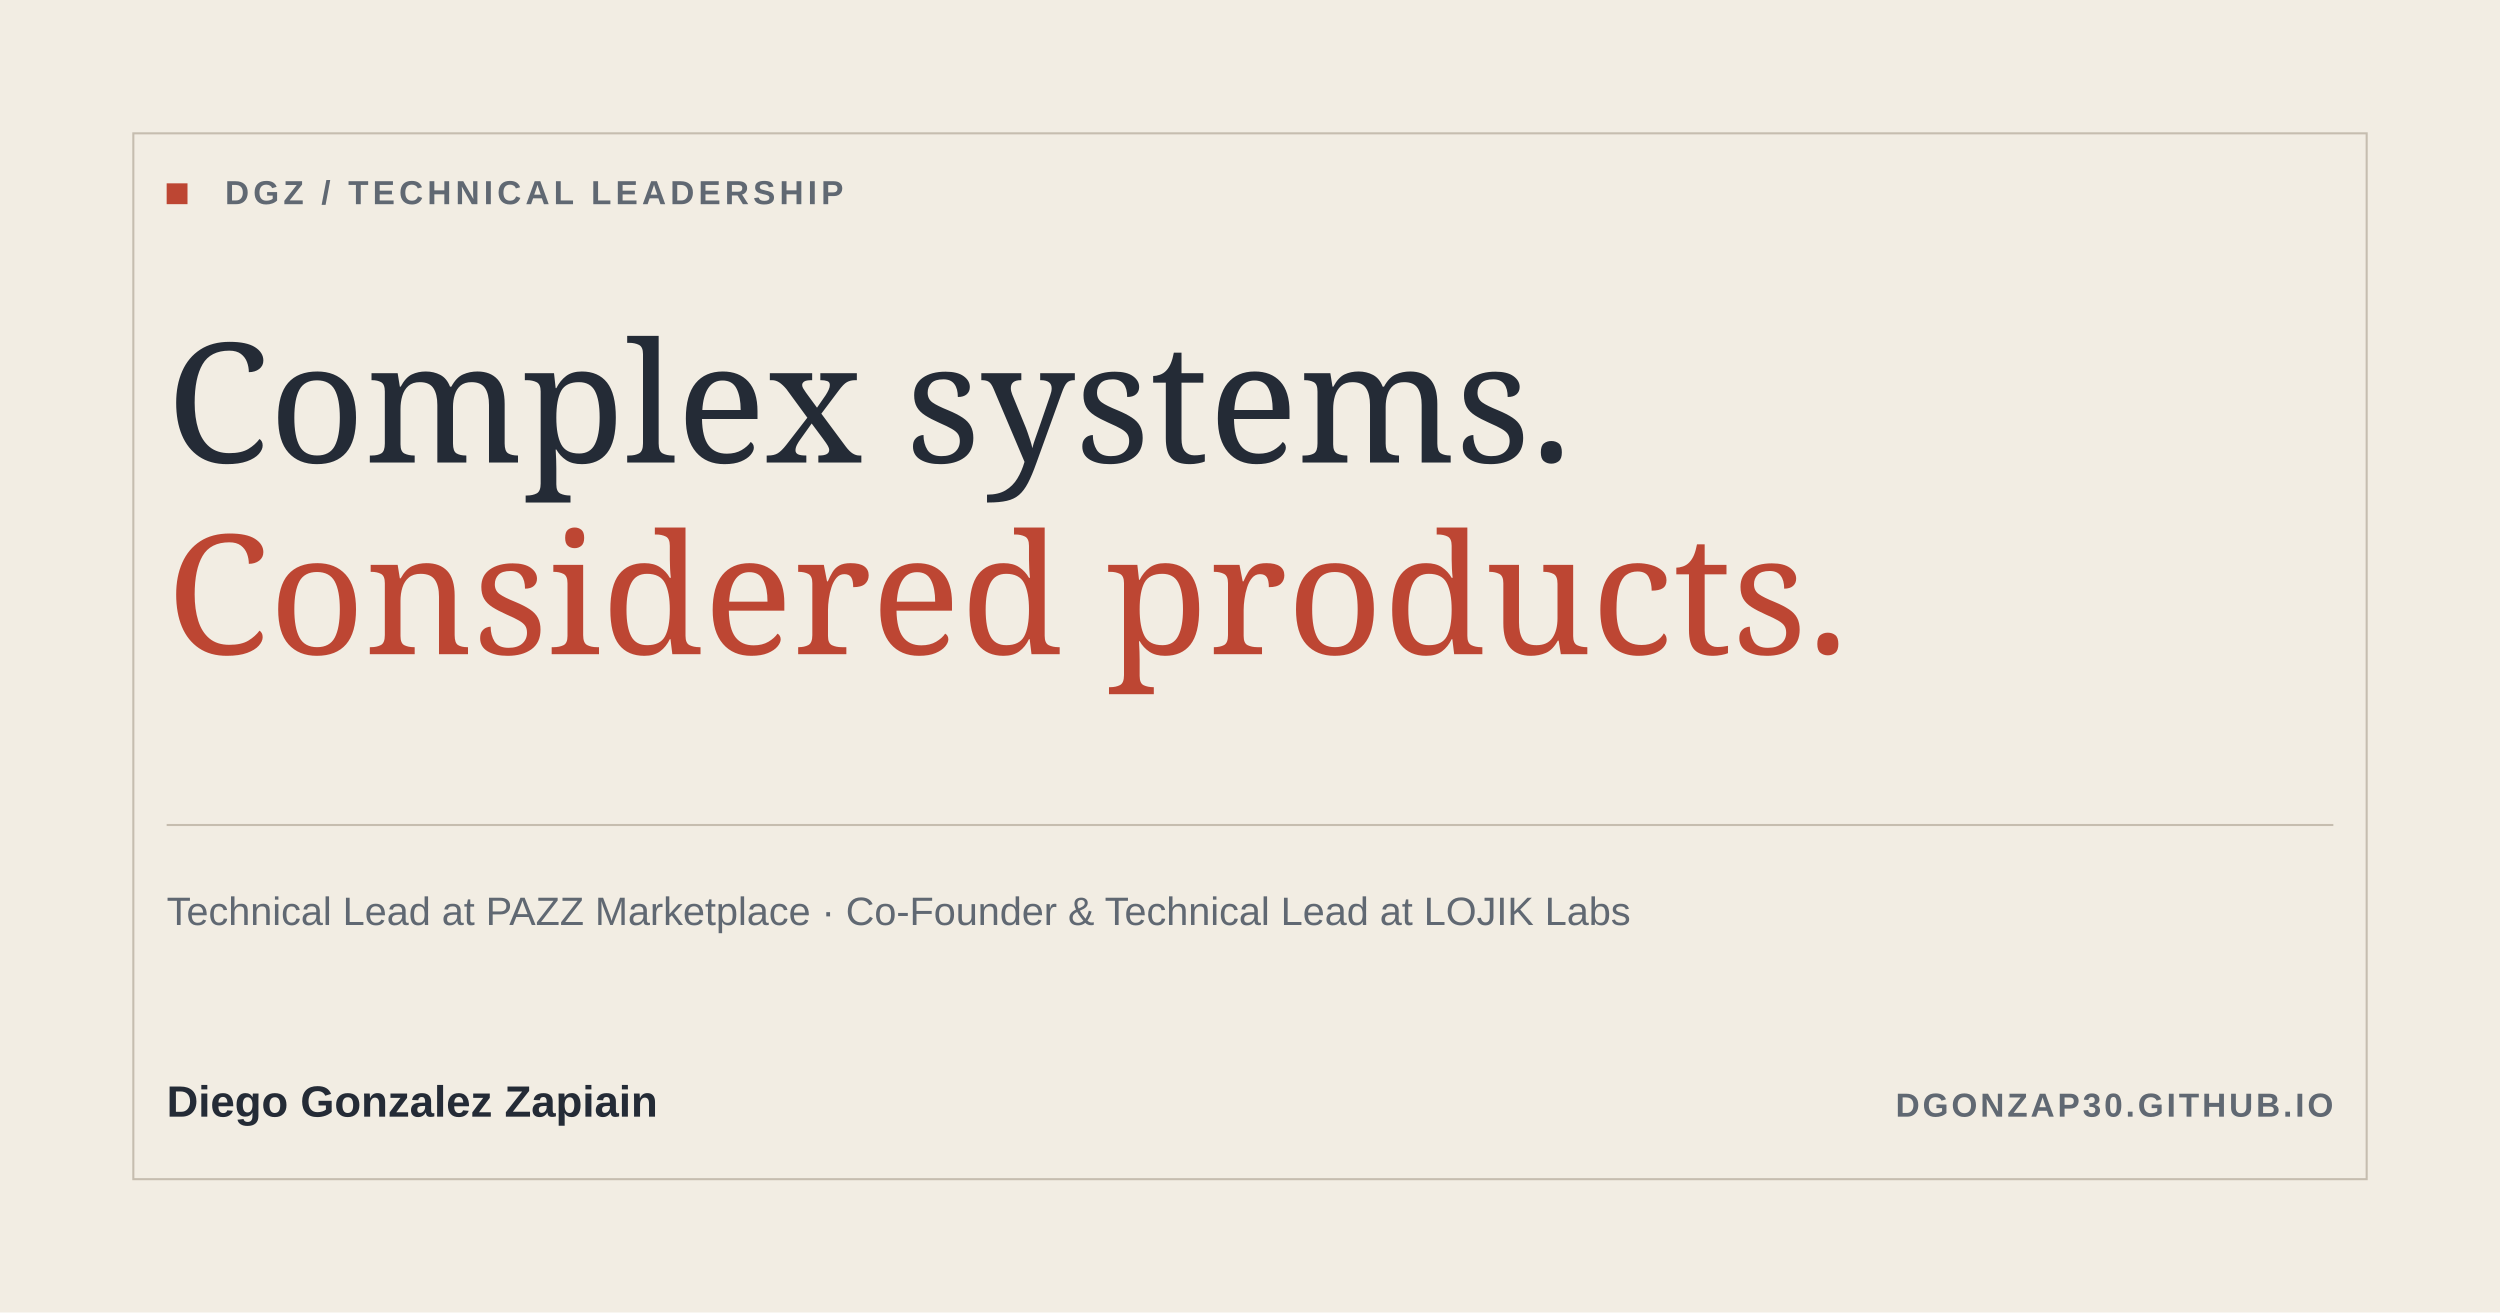
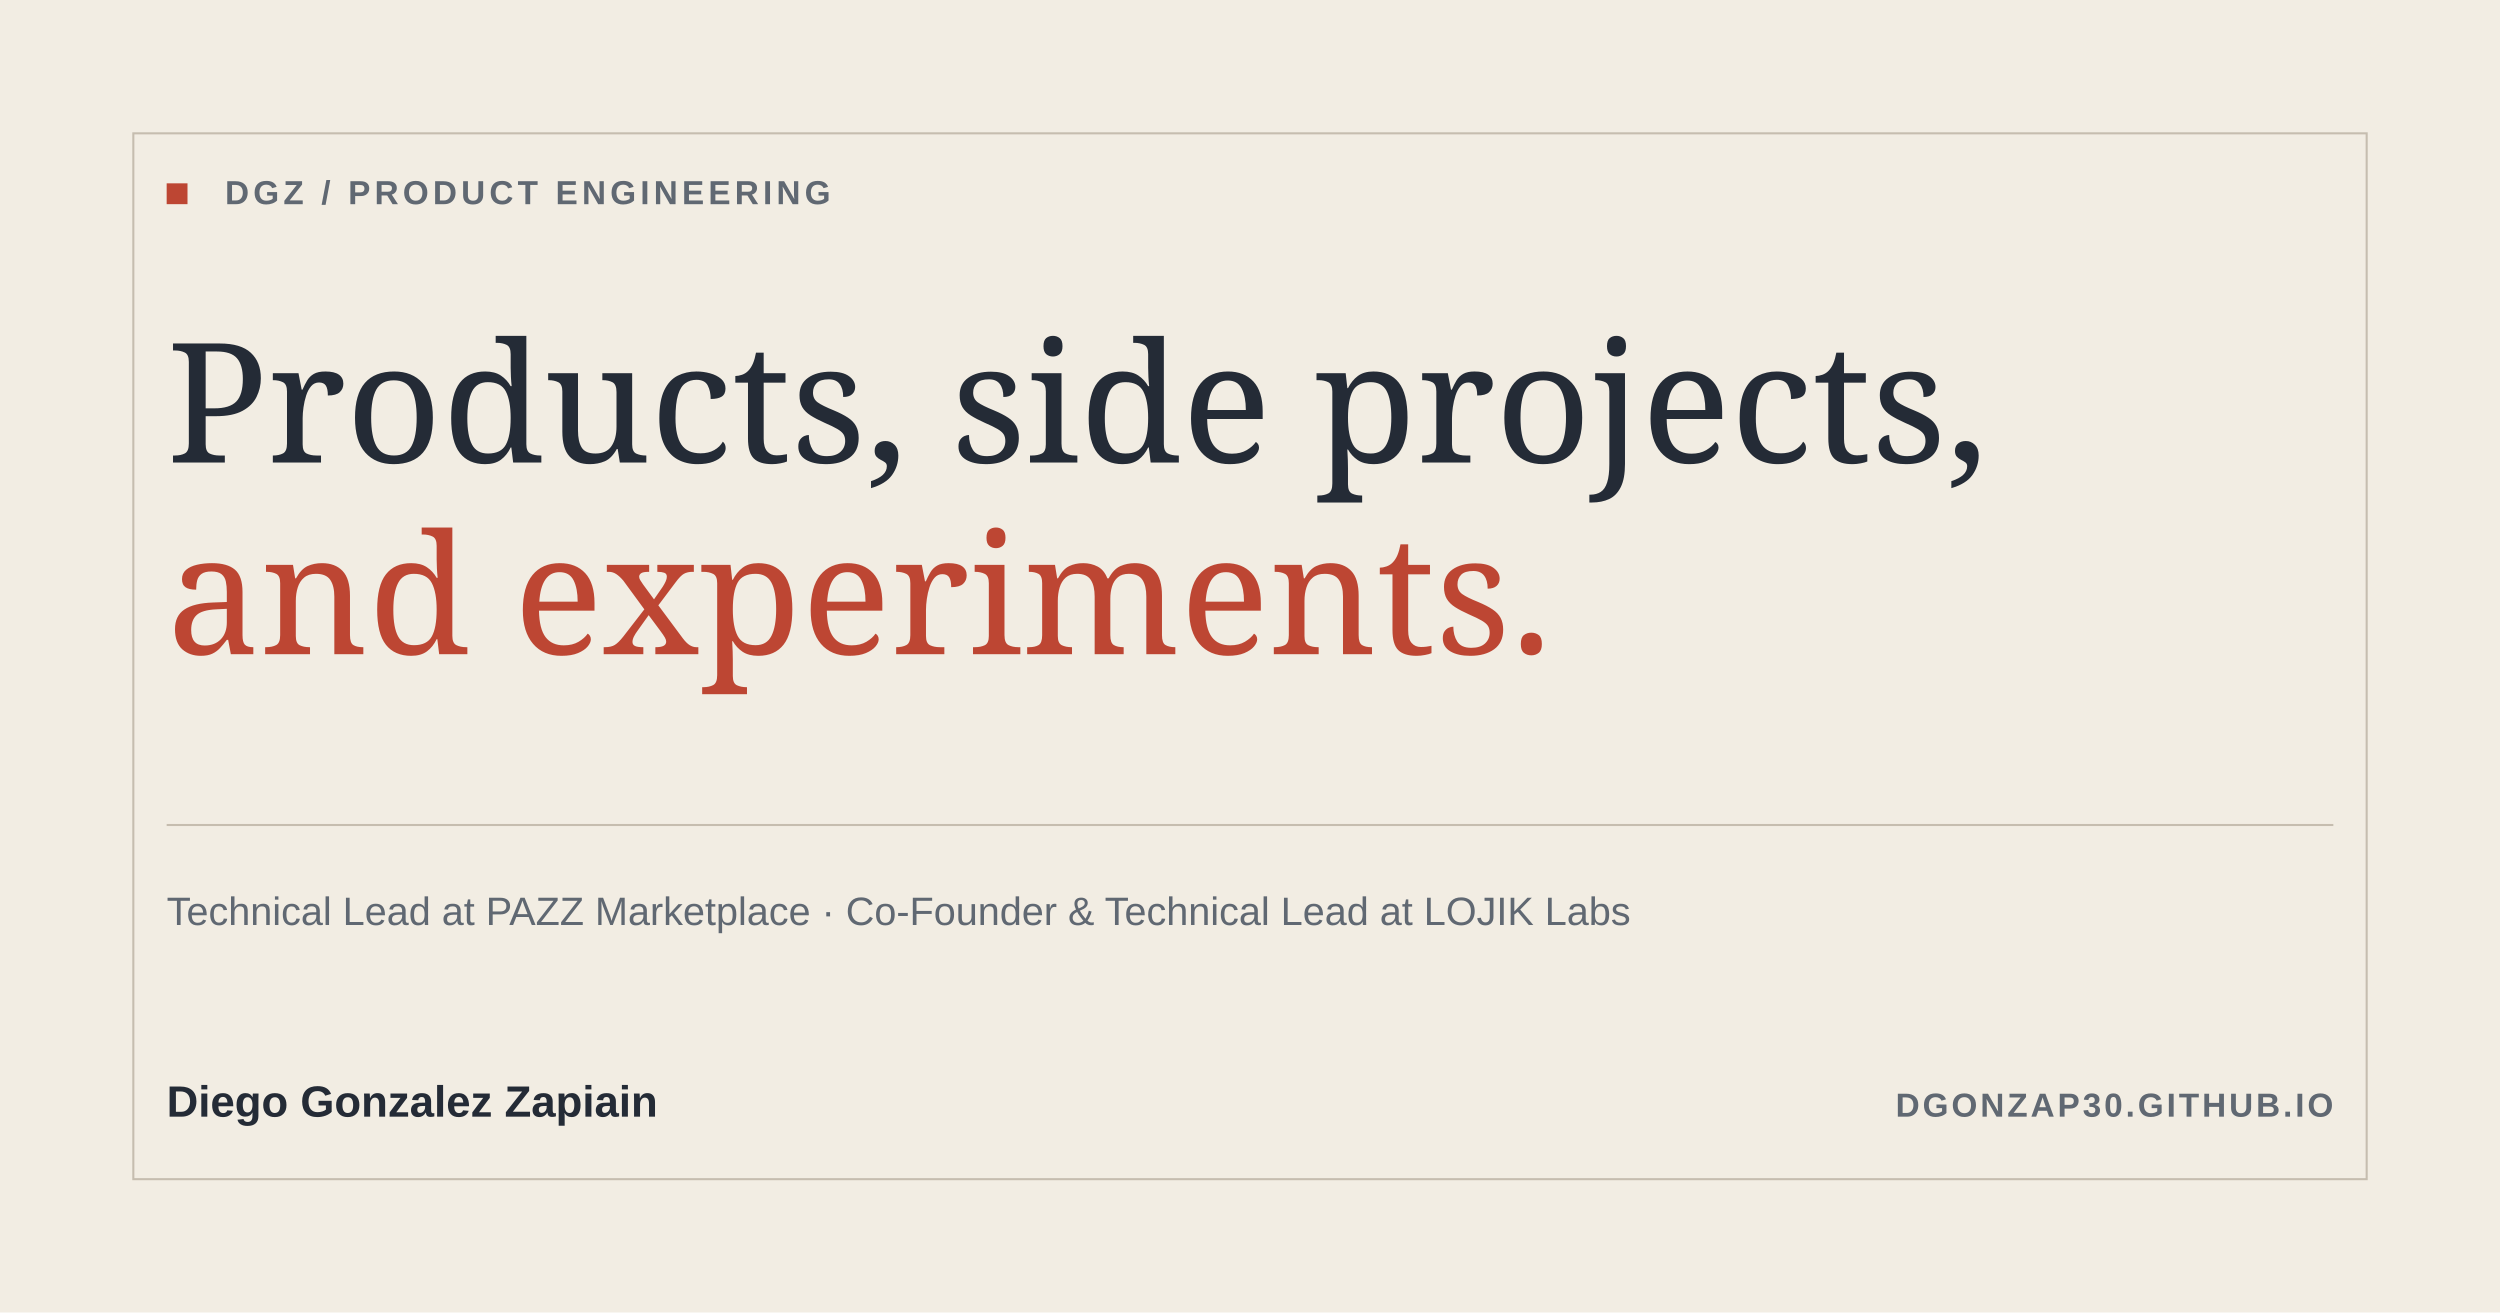
<svg xmlns="http://www.w3.org/2000/svg" viewBox="0 0 1200 630" role="img" aria-labelledby="title desc">
  <rect width="1200" height="630" fill="#f2ede3" />
  <path d="M64 64h1072v502H64z" fill="none" stroke="#c6bdaf" />
  <rect x="80" y="88" width="10" height="10" fill="#bd4633" />
-   <text x="108" y="98" fill="#606872" font-family="Arial, sans-serif" font-size="16" font-weight="700" letter-spacing="2">DGZ / TECHNICAL LEADERSHIP</text>
+   <text x="108" y="98" fill="#606872" font-family="Arial, sans-serif" font-size="16" font-weight="700" letter-spacing="2">DGZ / PRODUCT ENGINEERING</text>
  <g font-family="Georgia, serif" font-size="80">
-     <text x="80" y="222" fill="#242b36">Complex systems.</text>
-     <text x="80" y="314" fill="#bd4633">Considered products.</text>
+     <text x="80" y="222" fill="#242b36">Products, side projects,</text>
+     <text x="80" y="314" fill="#bd4633">and experiments.</text>
  </g>
  <path d="M80 396h1040" stroke="#c6bdaf" />
  <text x="80" y="444" fill="#606872" font-family="Arial, sans-serif" font-size="19">Technical Lead at PAZZ Marketplace · Co-Founder &amp; Technical Lead at LOJIK Labs</text>
  <text x="80" y="536" fill="#242b36" font-family="Arial, sans-serif" font-size="21" font-weight="700">Diego Gonzalez Zapiain</text>
  <text x="1120" y="536" fill="#606872" font-family="Arial, sans-serif" font-size="16" font-weight="700" text-anchor="end" letter-spacing="1.4">DGONZAP30.GITHUB.IO</text>
</svg>
